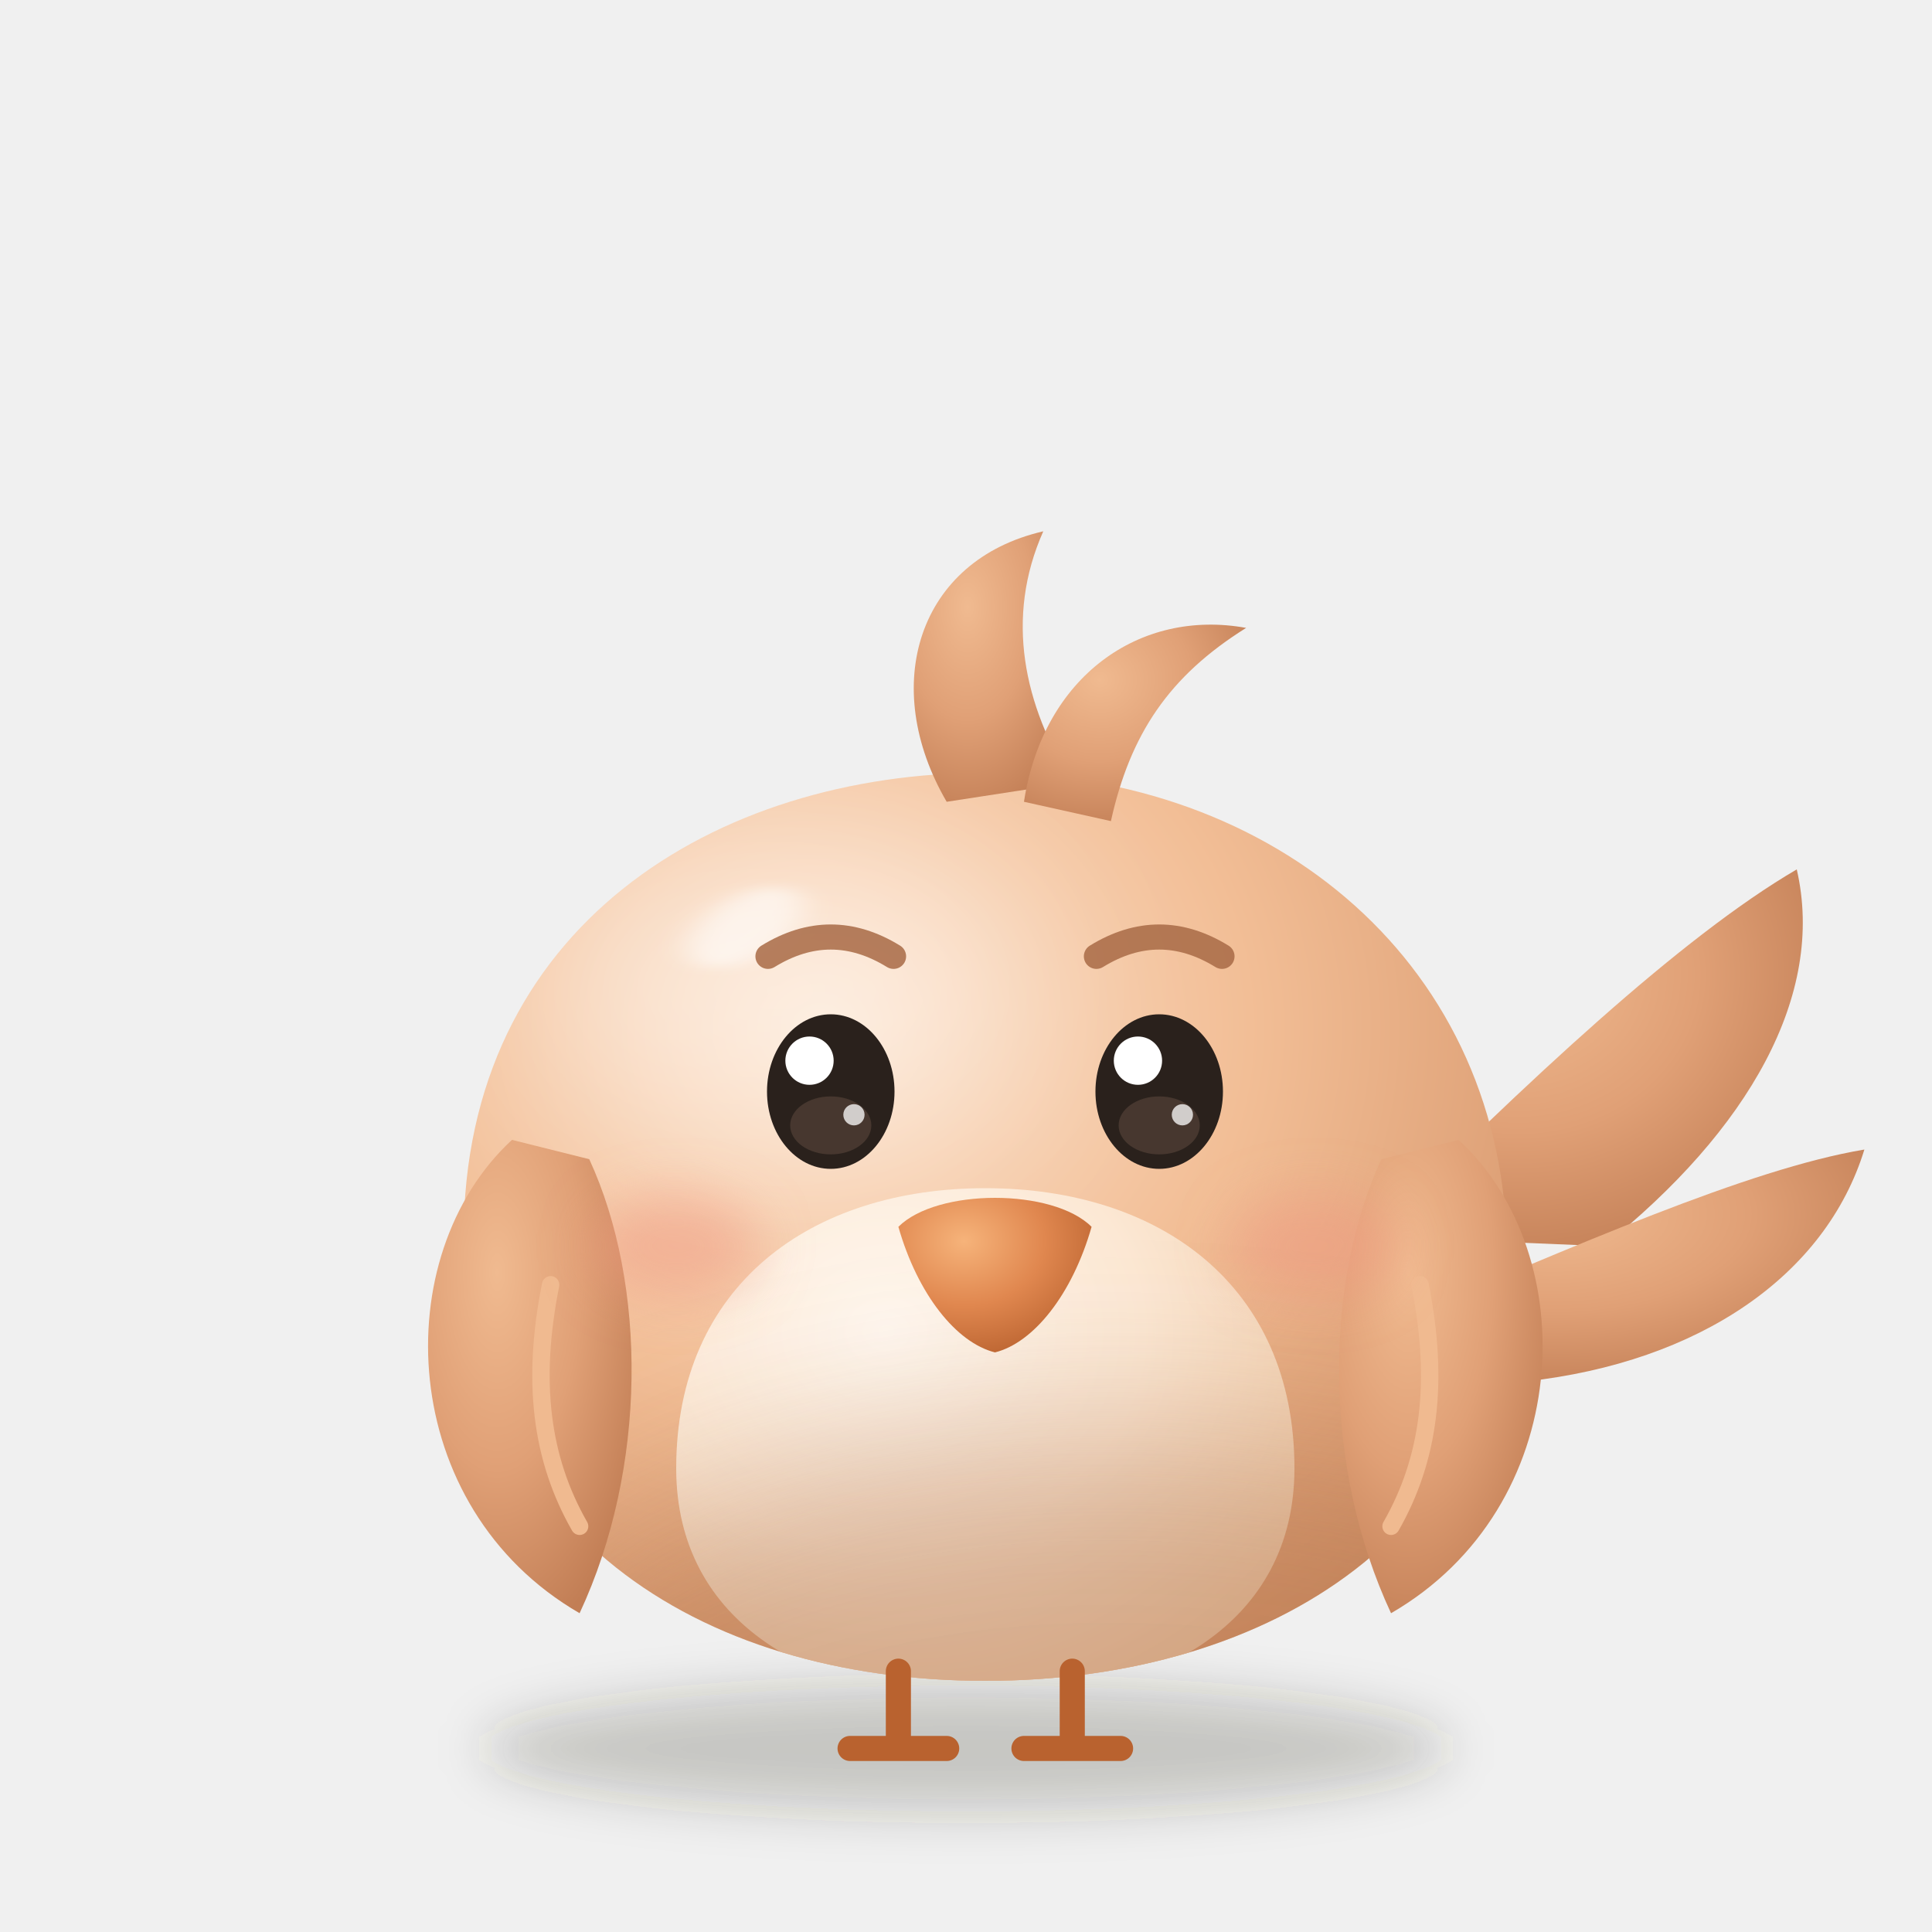
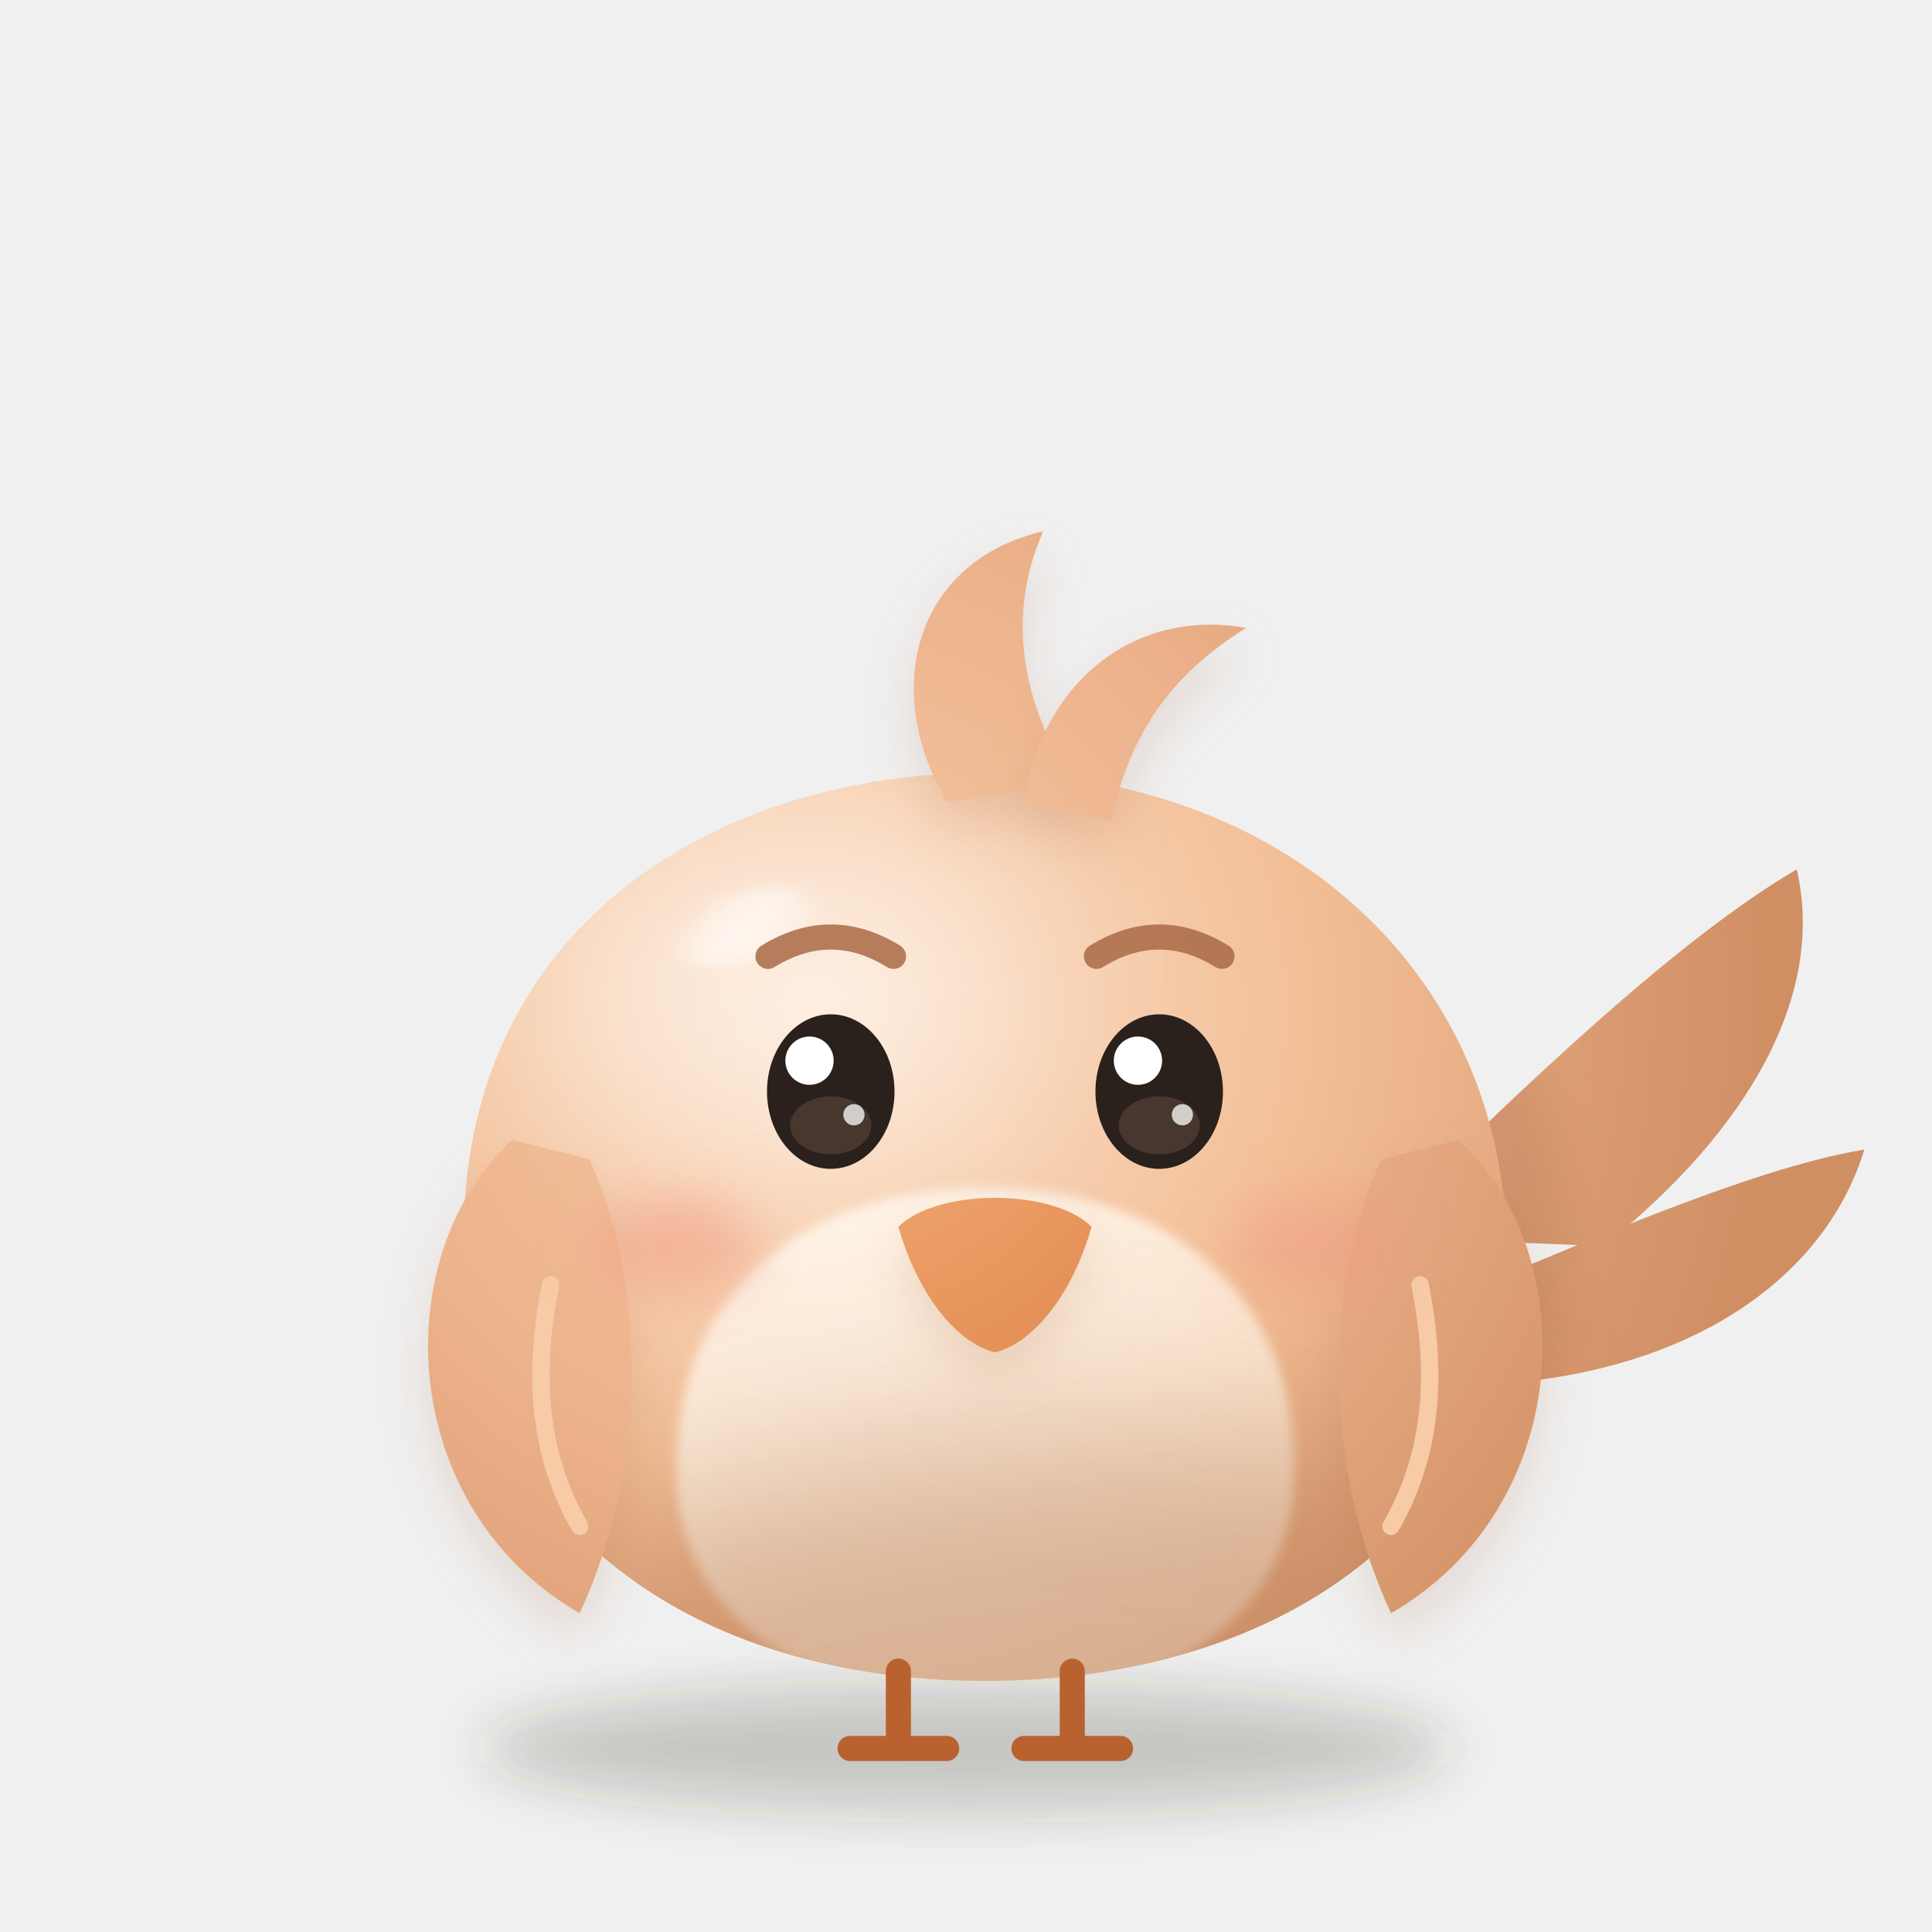
<svg xmlns="http://www.w3.org/2000/svg" width="1024" height="1024" viewBox="0 0 200 200" role="img" aria-label="Wren">
  <defs>
-     <radialGradient id="k3b" cx="34%" cy="28%" r="80%">
+     <radialGradient id="k3b" gradientUnits="userSpaceOnUse" cx="84.72" cy="104.44" r="99.36">
      <stop offset="0" stop-color="#FCE4CF" />
      <stop offset=".52" stop-color="#F2BE96" />
      <stop offset="1" stop-color="#D6956A" />
    </radialGradient>
-     <radialGradient id="k3a" cx="34%" cy="28%" r="80%">
-       <stop offset="0" stop-color="#F0BA90" />
-       <stop offset=".52" stop-color="#E0A076" />
-       <stop offset="1" stop-color="#C27E55" />
+     <radialGradient id="k3a" gradientUnits="userSpaceOnUse" cx="84.72" cy="104.44" r="99.36">
+       <stop offset="0" stop-color="#F7CBA6" />
+       <stop offset=".52" stop-color="#EBB089" />
+       <stop offset="1" stop-color="#D08E63" />
    </radialGradient>
-     <radialGradient id="k3x" cx="34%" cy="28%" r="80%">
+     <radialGradient id="k3x" gradientUnits="userSpaceOnUse" cx="84.72" cy="104.44" r="99.36">
      <stop offset="0" stop-color="#FFF8F0" />
      <stop offset=".52" stop-color="#FCE8D4" />
      <stop offset="1" stop-color="#F0CCAA" />
    </radialGradient>
-     <radialGradient id="k3k" cx="34%" cy="28%" r="80%">
+     <radialGradient id="k3k" gradientUnits="userSpaceOnUse" cx="84.72" cy="104.44" r="99.36">
      <stop offset="0" stop-color="#F6B37A" />
      <stop offset=".52" stop-color="#E0874F" />
      <stop offset="1" stop-color="#B9622F" />
+     </radialGradient>
+     <radialGradient id="k3arm" cx="34%" cy="28%" r="80%">
+       <stop offset="0" stop-color="#FCE4CF" />
+       <stop offset=".52" stop-color="#F2BE96" />
+       <stop offset="1" stop-color="#D6956A" />
    </radialGradient>
    <filter id="k3b10" x="-60%" y="-60%" width="220%" height="220%">
      <feGaussianBlur stdDeviation="9" />
    </filter>
    <filter id="k3b3" x="-60%" y="-60%" width="220%" height="220%">
      <feGaussianBlur stdDeviation="2.6" />
    </filter>
    <filter id="k3b1" x="-60%" y="-60%" width="220%" height="220%">
      <feGaussianBlur stdDeviation="1.2" />
    </filter>
+     <filter id="k3soft" x="-20%" y="-20%" width="140%" height="140%">
+       <feGaussianBlur stdDeviation=".55" />
+     </filter>
    <clipPath id="k3clip">
      <path d="M48 128 C48 96 74 80 102 80 C132 80 156 100 156 130 C156 158 132 174 102 174 C72 174 48 158 48 128 Z" />
+     </clipPath>
+     <clipPath id="k3sil">
+       <path d="M48 128 C48 96 74 80 102 80 C132 80 156 100 156 130 C156 158 132 174 102 174 C72 174 48 158 48 128 Z" />
+       <path d="M142 128 C158 112 174 97 186 90 C189 103 181 117 166 129 Z" />
+       <path d="M144 137 C163 129 181 121 193 119 C189 132 176 141 158 143 Z" />
+     </clipPath>
+     <clipPath id="k3backclip">
+       <path d="M142 128 C158 112 174 97 186 90 C189 103 181 117 166 129 Z" />
+       <path d="M144 137 C163 129 181 121 193 119 C189 132 176 141 158 143 Z" />
    </clipPath>
  </defs>
  <ellipse class="shadow" cx="100" cy="181" rx="50" ry="6.5" fill="rgba(59,50,44,.22)" filter="url(#k3b3)" />
  <g class="rig">
    <g class="pose">
      <g id="arms">
        <g transform="translate(58 132) scale(-1 1)">
          <g id="arm-l" opacity="0">
-             <rect x="-7.5" y="-4" width="15" height="40" rx="7.5" fill="url(#k3b)" />
+             <rect x="-7.5" y="-4" width="15" height="40" rx="7.5" fill="url(#k3arm)" />
            <g class="db" opacity="0">
              <rect x="-12" y="34" width="24" height="4" rx="2" fill="#5A4A40" />
              <rect x="-16" y="27" width="7" height="18" rx="3" fill="#3A2C25" />
              <rect x="9" y="27" width="7" height="18" rx="3" fill="#3A2C25" />
            </g>
          </g>
        </g>
        <g transform="translate(146 132)">
          <g id="arm-r" opacity="0">
-             <rect x="-7.5" y="-4" width="15" height="40" rx="7.5" fill="url(#k3b)" />
+             <rect x="-7.5" y="-4" width="15" height="40" rx="7.5" fill="url(#k3arm)" />
            <g class="db" opacity="0">
              <rect x="-12" y="34" width="24" height="4" rx="2" fill="#5A4A40" />
              <rect x="-16" y="27" width="7" height="18" rx="3" fill="#3A2C25" />
              <rect x="9" y="27" width="7" height="18" rx="3" fill="#3A2C25" />
            </g>
          </g>
        </g>
      </g>
      <g id="back">
        <path d="M142 128 C158 112 174 97 186 90 C189 103 181 117 166 129 Z" fill="url(#k3a)" />
        <path d="M144 137 C163 129 181 121 193 119 C189 132 176 141 158 143 Z" fill="url(#k3a)" />
+         <g clip-path="url(#k3backclip)">
+           <path d="M48 128 C48 96 74 80 102 80 C132 80 156 100 156 130 C156 158 132 174 102 174 C72 174 48 158 48 128 Z" fill="none" stroke="#A86A45" stroke-width="12" opacity=".26" filter="url(#k3b3)" />
+         </g>
      </g>
      <g id="body">
        <path d="M48 128 C48 96 74 80 102 80 C132 80 156 100 156 130 C156 158 132 174 102 174 C72 174 48 158 48 128 Z" fill="url(#k3b)" />
        <g clip-path="url(#k3clip)">
-           <path d="M70 152 C70 133 84 123 102 123 C120 123 134 133 134 152 C134 168 120 176 102 176 C84 176 70 168 70 152 Z" fill="url(#k3x)" />
+           <path d="M70 152 C70 133 84 123 102 123 C120 123 134 133 134 152 C134 168 120 176 102 176 C84 176 70 168 70 152 Z" fill="url(#k3x)" filter="url(#k3soft)" />
        </g>
-         <g clip-path="url(#k3clip)">
+         <g clip-path="url(#k3sil)">
          <ellipse cx="114.96" cy="178" rx="64.8" ry="30.08" fill="#A86A45" opacity=".38" filter="url(#k3b10)" />
          <ellipse cx="80.4" cy="102.56" rx="25.92" ry="15.04" fill="#FFFFFF" opacity=".42" filter="url(#k3b10)" />
        </g>
        <ellipse cx="77.16" cy="95.98" rx="6.48" ry="3.29" transform="rotate(-28 77.16 95.98)" fill="#FFFFFF" opacity=".55" filter="url(#k3b1)" />
      </g>
      <g id="details">
+         <path d="M53 118 C40 130 41 156 60 167 C67 152 67 133 61 120 Z" fill="#A86A45" opacity=".18" transform="translate(0 2.5)" filter="url(#k3b3)" />
        <path d="M53 118 C40 130 41 156 60 167 C67 152 67 133 61 120 Z" fill="url(#k3a)" />
+         <path d="M151 118 C164 130 163 156 144 167 C137 152 137 133 143 120 Z" fill="#A86A45" opacity=".18" transform="translate(0 2.5)" filter="url(#k3b3)" />
        <path d="M151 118 C164 130 163 156 144 167 C137 152 137 133 143 120 Z" fill="url(#k3a)" />
+         <path d="M98 83 C91 71 95 58 108 55 C104 64 106 73 111 81 Z" fill="#A86A45" opacity=".18" transform="translate(0 2.5)" filter="url(#k3b3)" />
        <path d="M98 83 C91 71 95 58 108 55 C104 64 106 73 111 81 Z" fill="url(#k3a)" />
+         <path d="M106 83 C108 70 118 63 129 65 C121 70 117 76 115 85 Z" fill="#A86A45" opacity=".18" transform="translate(0 2.5)" filter="url(#k3b3)" />
        <path d="M106 83 C108 70 118 63 129 65 C121 70 117 76 115 85 Z" fill="url(#k3a)" />
+         <path d="M93 127 C97 123 109 123 113 127 C111 134 107 139 103 140 C99 139 95 134 93 127 Z" fill="#A86A45" opacity=".18" transform="translate(0 2.5)" filter="url(#k3b3)" />
        <path d="M93 127 C97 123 109 123 113 127 C111 134 107 139 103 140 C99 139 95 134 93 127 Z" fill="url(#k3k)" />
-         <path d="M57 133 C55 143 56 151 60 158" fill="none" stroke="#F0BA90" stroke-width="1.8" stroke-linecap="round" stroke-linejoin="round" />
-         <path d="M147 133 C149 143 148 151 144 158" fill="none" stroke="#F0BA90" stroke-width="1.8" stroke-linecap="round" stroke-linejoin="round" />
+         <path d="M57 133 C55 143 56 151 60 158" fill="none" stroke="#F7CBA6" stroke-width="1.8" stroke-linecap="round" stroke-linejoin="round" />
+         <path d="M147 133 C149 143 148 151 144 158" fill="none" stroke="#F7CBA6" stroke-width="1.8" stroke-linecap="round" stroke-linejoin="round" />
        <path d="M93 173 v8 M88 181 h10 M111 173 v8 M106 181 h10" fill="none" stroke="#B9622F" stroke-width="2.6" stroke-linecap="round" stroke-linejoin="round" />
      </g>
      <g id="face">
        <ellipse class="cheek" cx="70" cy="129" rx="8.5" ry="5.2" fill="#F09A82" opacity=".5" filter="url(#k3b3)" />
        <ellipse class="cheek" cx="136" cy="129" rx="8.5" ry="5.2" fill="#F09A82" opacity=".5" filter="url(#k3b3)" />
        <g transform="translate(86 113) scale(1)">
          <path class="brow brow-l" d="M-6.5 -14 Q0 -18 6.5 -14" fill="none" stroke="#A86A45" stroke-width="2.6" stroke-linecap="round" opacity=".85" />
          <g class="look">
            <g class="blink e-open">
              <ellipse rx="6.6" ry="8" fill="#2A211C" />
              <ellipse cx="0" cy="3.5" rx="4.2" ry="3" fill="#4A3A31" opacity=".9" />
              <circle cx="-2.2" cy="-3.2" r="2.5" fill="#FFFFFF" />
              <circle cx="2.4" cy="2.4" r="1.1" fill="#FFFFFF" opacity=".75" />
            </g>
          </g>
          <path class="e-shut" opacity="0" d="M-6.5 0 Q0 5.5 6.5 0" fill="none" stroke="#2A211C" stroke-width="2.8" stroke-linecap="round" />
          <path class="e-happy" opacity="0" d="M-6.5 2.5 Q0 -6.5 6.5 2.5" fill="none" stroke="#2A211C" stroke-width="2.8" stroke-linecap="round" />
        </g>
        <g transform="translate(120 113) scale(1)">
          <path class="brow brow-r" d="M-6.5 -14 Q0 -18 6.5 -14" fill="none" stroke="#A86A45" stroke-width="2.6" stroke-linecap="round" opacity=".85" />
          <g class="look">
            <g class="blink e-open">
              <ellipse rx="6.6" ry="8" fill="#2A211C" />
              <ellipse cx="0" cy="3.5" rx="4.2" ry="3" fill="#4A3A31" opacity=".9" />
              <circle cx="-2.2" cy="-3.2" r="2.5" fill="#FFFFFF" />
              <circle cx="2.4" cy="2.4" r="1.1" fill="#FFFFFF" opacity=".75" />
            </g>
          </g>
          <path class="e-shut" opacity="0" d="M-6.5 0 Q0 5.5 6.5 0" fill="none" stroke="#2A211C" stroke-width="2.8" stroke-linecap="round" />
          <path class="e-happy" opacity="0" d="M-6.5 2.5 Q0 -6.5 6.5 2.5" fill="none" stroke="#2A211C" stroke-width="2.8" stroke-linecap="round" />
        </g>
      </g>
    </g>
  </g>
</svg>
